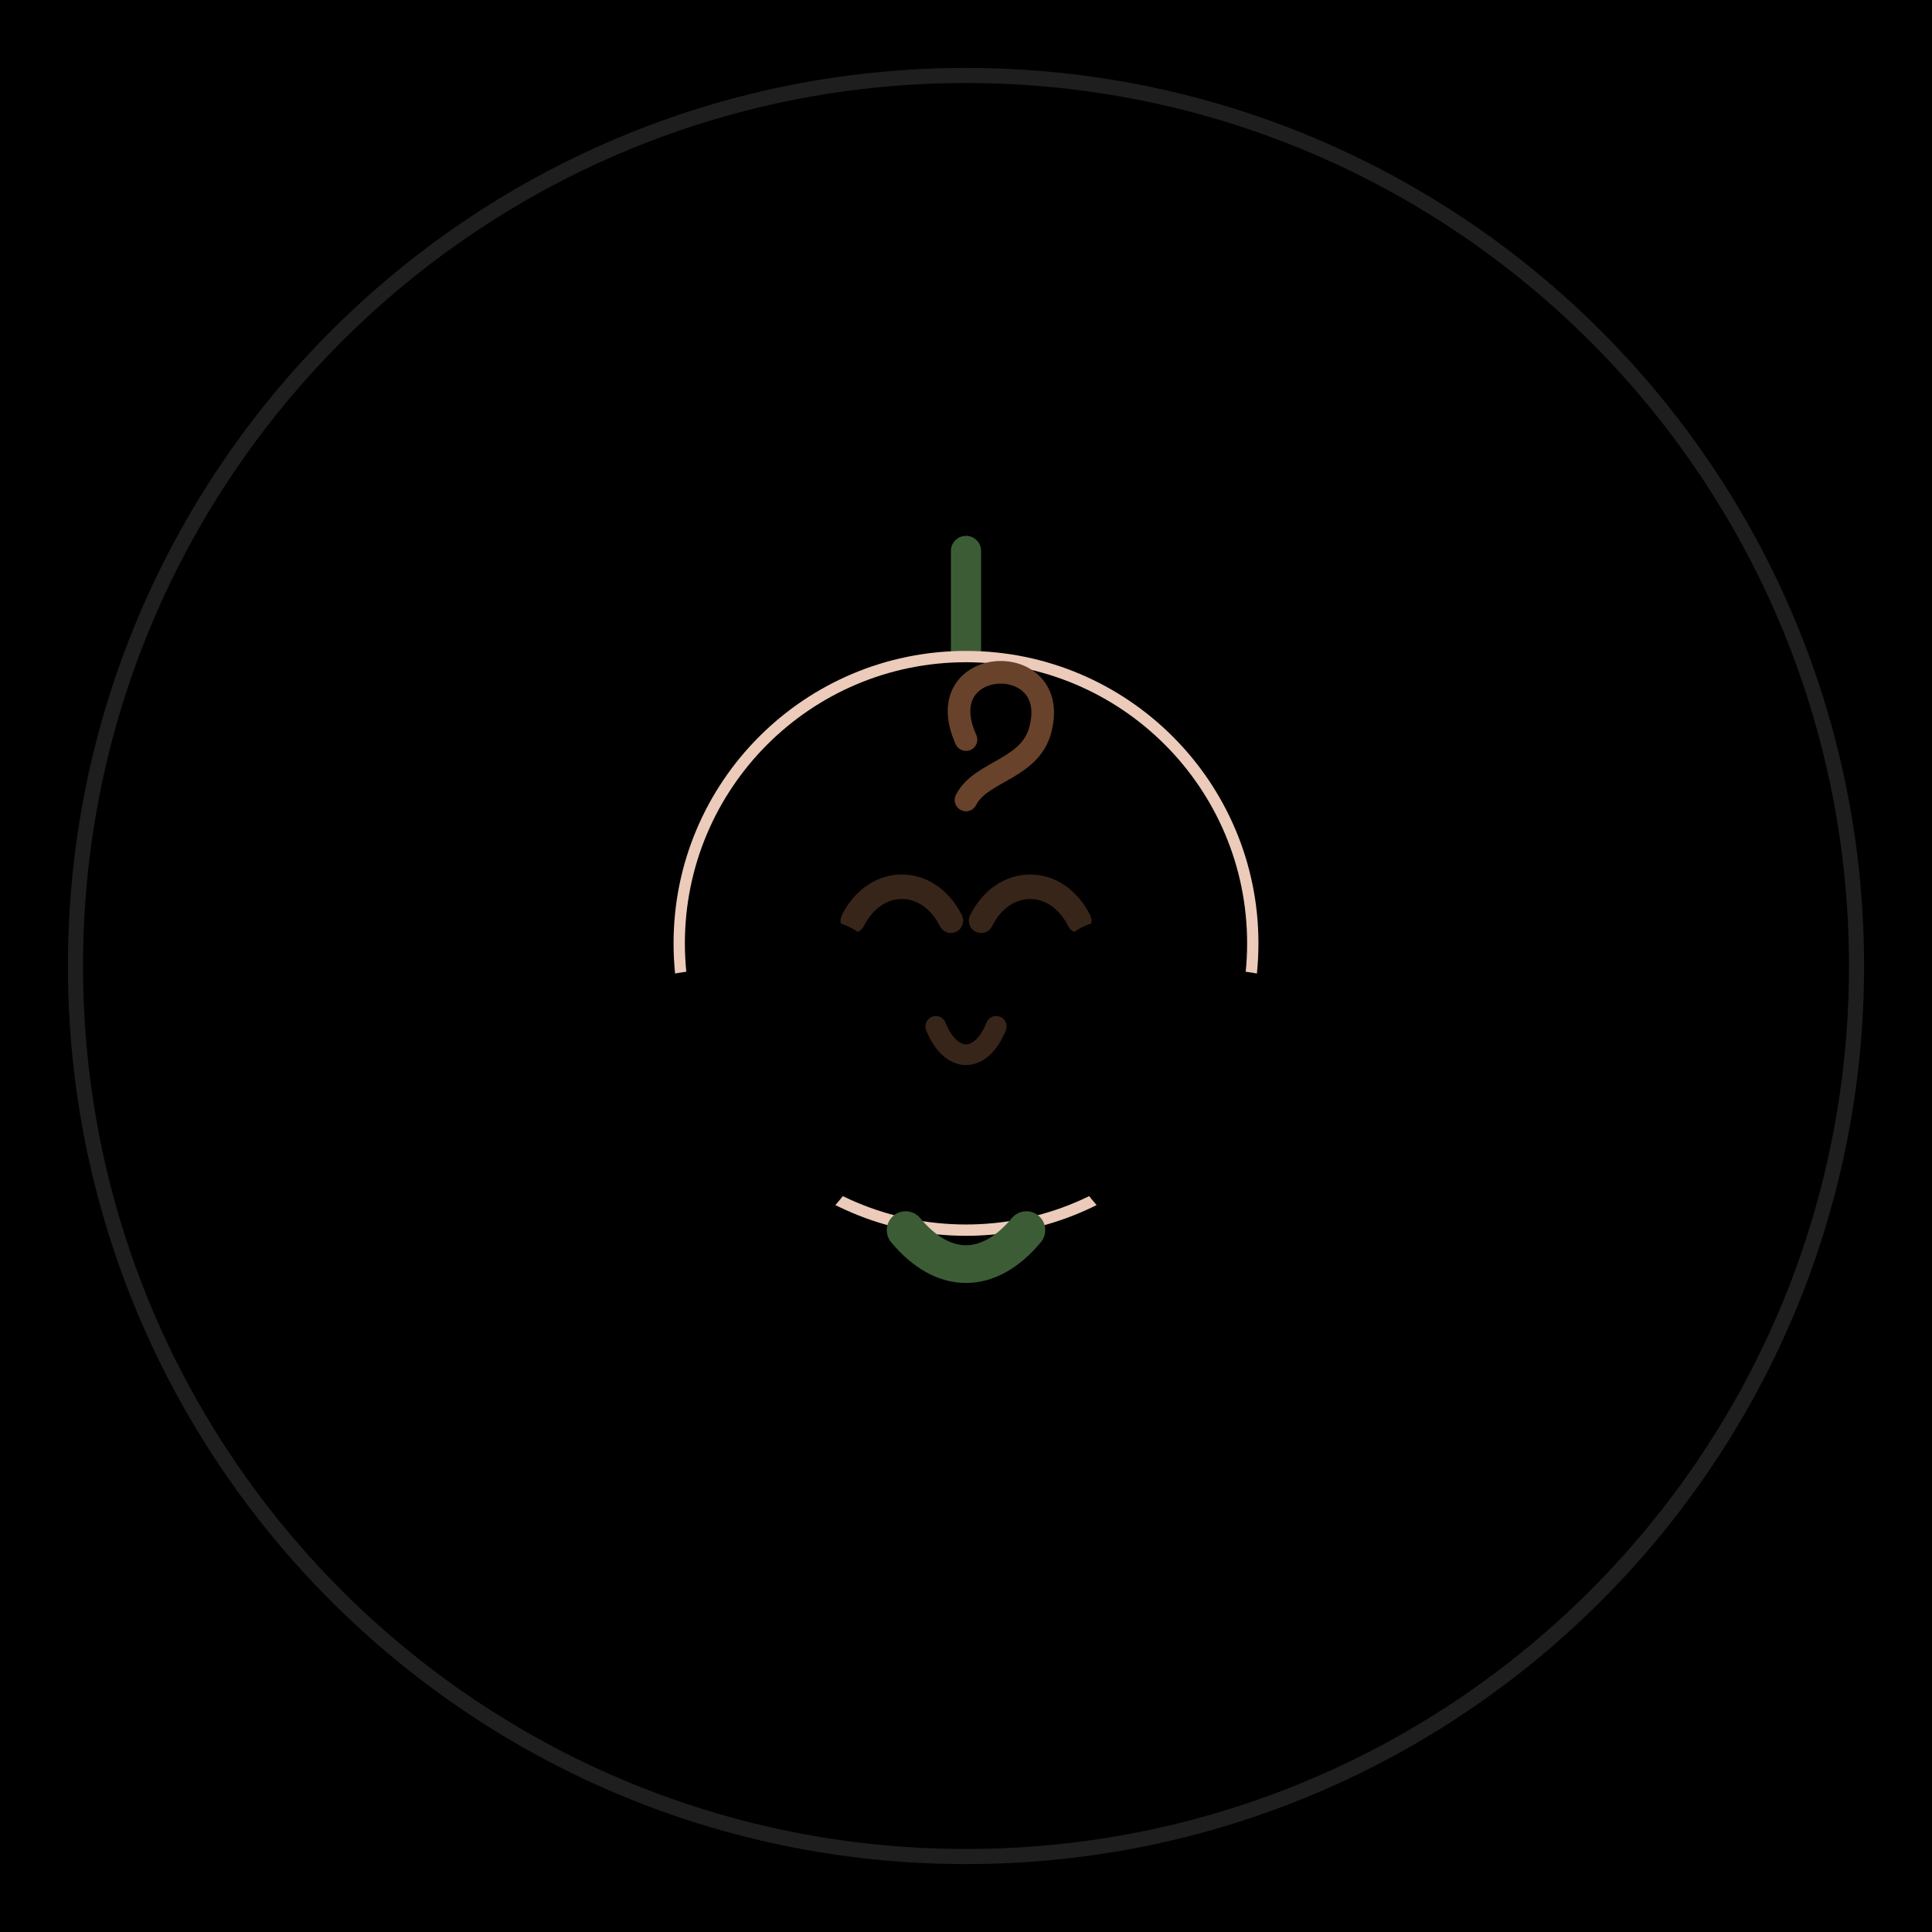
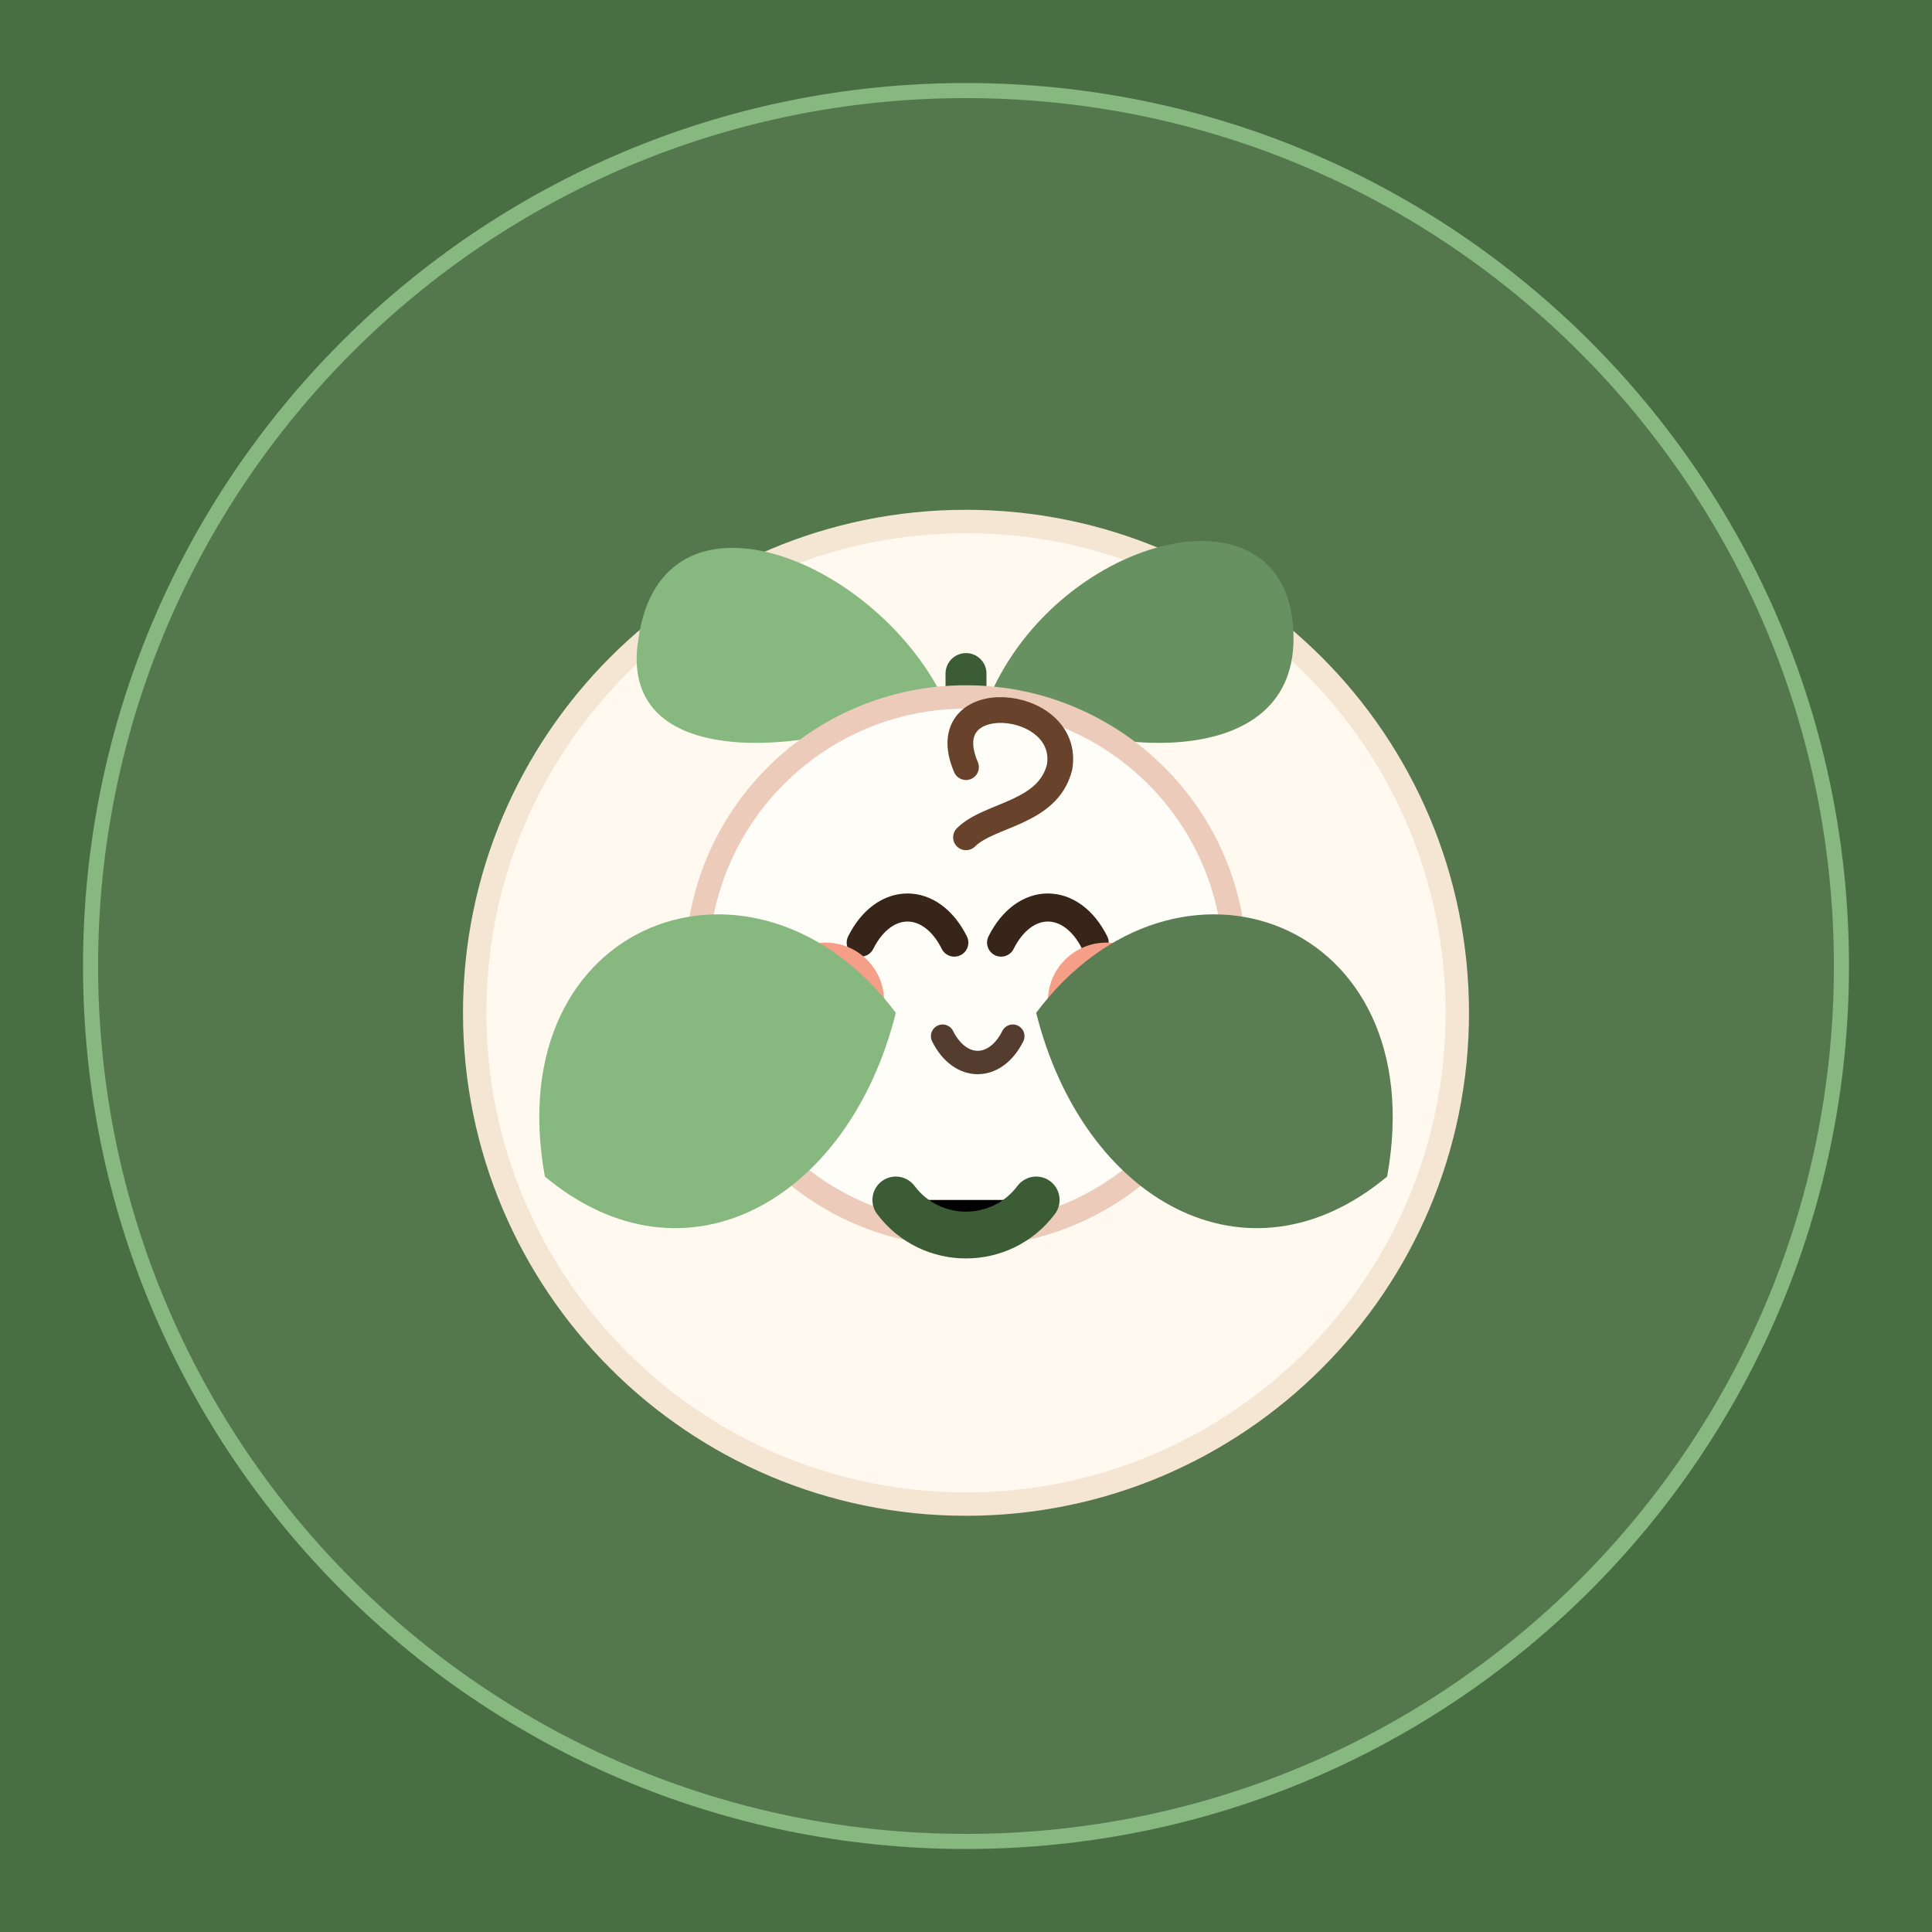
<svg xmlns="http://www.w3.org/2000/svg" viewBox="0 0 512 512" width="512" height="512">
-   <defs>
-     <linearGradient id="tbAppBg" x1="0%" y1="0%" x2="100%" y2="100%">
-       <stop offset="0%" stopColor="#5A7D53" />
-       <stop offset="50%" stopColor="#4A6E43" />
-       <stop offset="100%" stopColor="#3C5C36" />
-     </linearGradient>
-     <radialGradient id="tbHaloGlow" cx="50%" cy="50%" r="50%">
-       <stop offset="0%" stopColor="#FFFDF7" />
-       <stop offset="70%" stopColor="#FDF2E2" />
-       <stop offset="100%" stopColor="#F5DCBD" />
-     </radialGradient>
-     <linearGradient id="tbLeafLeft" x1="0%" y1="0%" x2="100%" y2="100%">
-       <stop offset="0%" stopColor="#A4C89D" />
-       <stop offset="100%" stopColor="#679160" />
-     </linearGradient>
-     <linearGradient id="tbLeafRight" x1="100%" y1="0%" x2="0%" y2="100%">
-       <stop offset="0%" stopColor="#8EBA86" />
-       <stop offset="100%" stopColor="#4E7846" />
-     </linearGradient>
-     <linearGradient id="tbTopSprout" x1="50%" y1="0%" x2="50%" y2="100%">
-       <stop offset="0%" stopColor="#B3D7AC" />
-       <stop offset="100%" stopColor="#5D8755" />
-     </linearGradient>
-     <linearGradient id="tbSkin" x1="50%" y1="10%" x2="50%" y2="90%">
-       <stop offset="0%" stopColor="#FFFDFC" />
-       <stop offset="100%" stopColor="#FCEADE" />
-     </linearGradient>
-     <radialGradient id="tbCheek" cx="50%" cy="50%" r="50%">
-       <stop offset="0%" stopColor="#F59F89" stopOpacity="0.65" />
-       <stop offset="100%" stopColor="#F59F89" stopOpacity="0" />
-     </radialGradient>
-   </defs>
-   <rect width="512" height="512" fill="url(#tbAppBg)" />
-   <circle cx="256" cy="256" r="236" stroke="#FFFFFF" stroke-opacity="0.12" stroke-width="4" fill="none" />
-   <g transform="translate(256, 264)">
-     <circle cx="0" cy="0" r="148" fill="url(#tbHaloGlow)" />
-     <g transform="translate(0, -118)">
-       <path d="M -4 4 C -22 -32 -68 -16 -64 16 C -60 42 -20 32 -4 4 Z" fill="url(#tbTopSprout)" />
-       <path d="M 4 4 C 22 -32 68 -16 64 16 C 60 42 20 32 4 4 Z" fill="url(#tbTopSprout)" />
-       <path d="M 0 0 L 0 28" stroke="#3C5C36" stroke-width="8" stroke-linecap="round" />
-     </g>
-     <circle cx="0" cy="-14" r="76" fill="url(#tbSkin)" stroke="#ECCBBA" stroke-width="3" />
-     <path d="M 0 -68 C -10 -90 24 -92 20 -72 C 18 -60 4 -60 0 -52" stroke="#68422A" stroke-width="6" stroke-linecap="round" fill="none" />
-     <path d="M -30 -20 C -24 -32 -10 -32 -4 -20" stroke="#382519" stroke-width="6.5" stroke-linecap="round" fill="none" />
-     <path d="M 4 -20 C 10 -32 24 -32 30 -20" stroke="#382519" stroke-width="6.5" stroke-linecap="round" fill="none" />
-     <circle cx="-38" cy="-4" r="16" fill="url(#tbCheek)" />
-     <circle cx="38" cy="-4" r="16" fill="url(#tbCheek)" />
-     <path d="M -8 8 C -4 18 4 18 8 8" stroke="#382519" stroke-width="5.5" stroke-linecap="round" fill="none" />
-     <g transform="translate(0, 36)">
-       <path d="M -112 16 C -124 -46 -52 -62 -18 -18 C -26 30 -68 56 -112 16 Z" fill="url(#tbLeafLeft)" />
-       <path d="M 112 16 C 124 -46 52 -62 18 -18 C 26 30 68 56 112 16 Z" fill="url(#tbLeafRight)" />
-       <path d="M -16 26 C -6 38 6 38 16 26" stroke="#3C5C36" stroke-width="10" stroke-linecap="round" fill="none" />
-     </g>
+   <rect width="512" height="512" fill="#4A6E43" />
+   <circle cx="256" cy="256" r="232" fill="#54774D" stroke="#86B880" stroke-width="4" />
+   <g transform="translate(256, 256) scale(3.1) translate(-60, -58)">
+     <circle cx="60" cy="62" r="42" fill="#FFF9F0" stroke="#F5E6D3" stroke-width="2" />
+     <path d="M58 35 C52 23, 34 16, 32 30 C30 42, 48 40, 58 35 Z" fill="#86B880" />
+     <path d="M62 35 C68 21, 88 16, 88 30 C88 42, 70 40, 62 35 Z" fill="#679160" />
+     <path d="M60 33 L60 44" stroke="#3C5C36" stroke-width="3.5" stroke-linecap="round" />
+     <circle cx="60" cy="58" r="23" fill="#FFFDF7" stroke="#ECCBBA" stroke-width="2" />
+     <path d="M60 41 C57 34, 69 35, 68 41 C67 45, 62 45, 60 47" stroke="#68422A" stroke-width="2.2" stroke-linecap="round" fill="none" />
+     <path d="M51 56 C53 52, 57 52, 59 56" stroke="#382519" stroke-width="2.4" stroke-linecap="round" fill="none" />
+     <path d="M63 56 C65 52, 69 52, 71 56" stroke="#382519" stroke-width="2.4" stroke-linecap="round" fill="none" />
+     <circle cx="48" cy="61" r="5" fill="#F59F89" />
+     <circle cx="72" cy="61" r="5" fill="#F59F89" />
+     <path d="M58 64 C59.5 67, 62.5 67, 64 64" stroke="#543C2E" stroke-width="2" stroke-linecap="round" fill="none" />
+     <path d="M24 76 C20 54, 42 46, 54 62 C50 78, 36 86, 24 76 Z" fill="#86B880" />
+     <path d="M96 76 C100 54, 78 46, 66 62 C70 78, 84 86, 96 76 Z" fill="#5A7D53" />
+     <path d="M54 78 C57 82, 63 82, 66 78" stroke="#3C5C36" stroke-width="4" stroke-linecap="round" />
  </g>
</svg>
